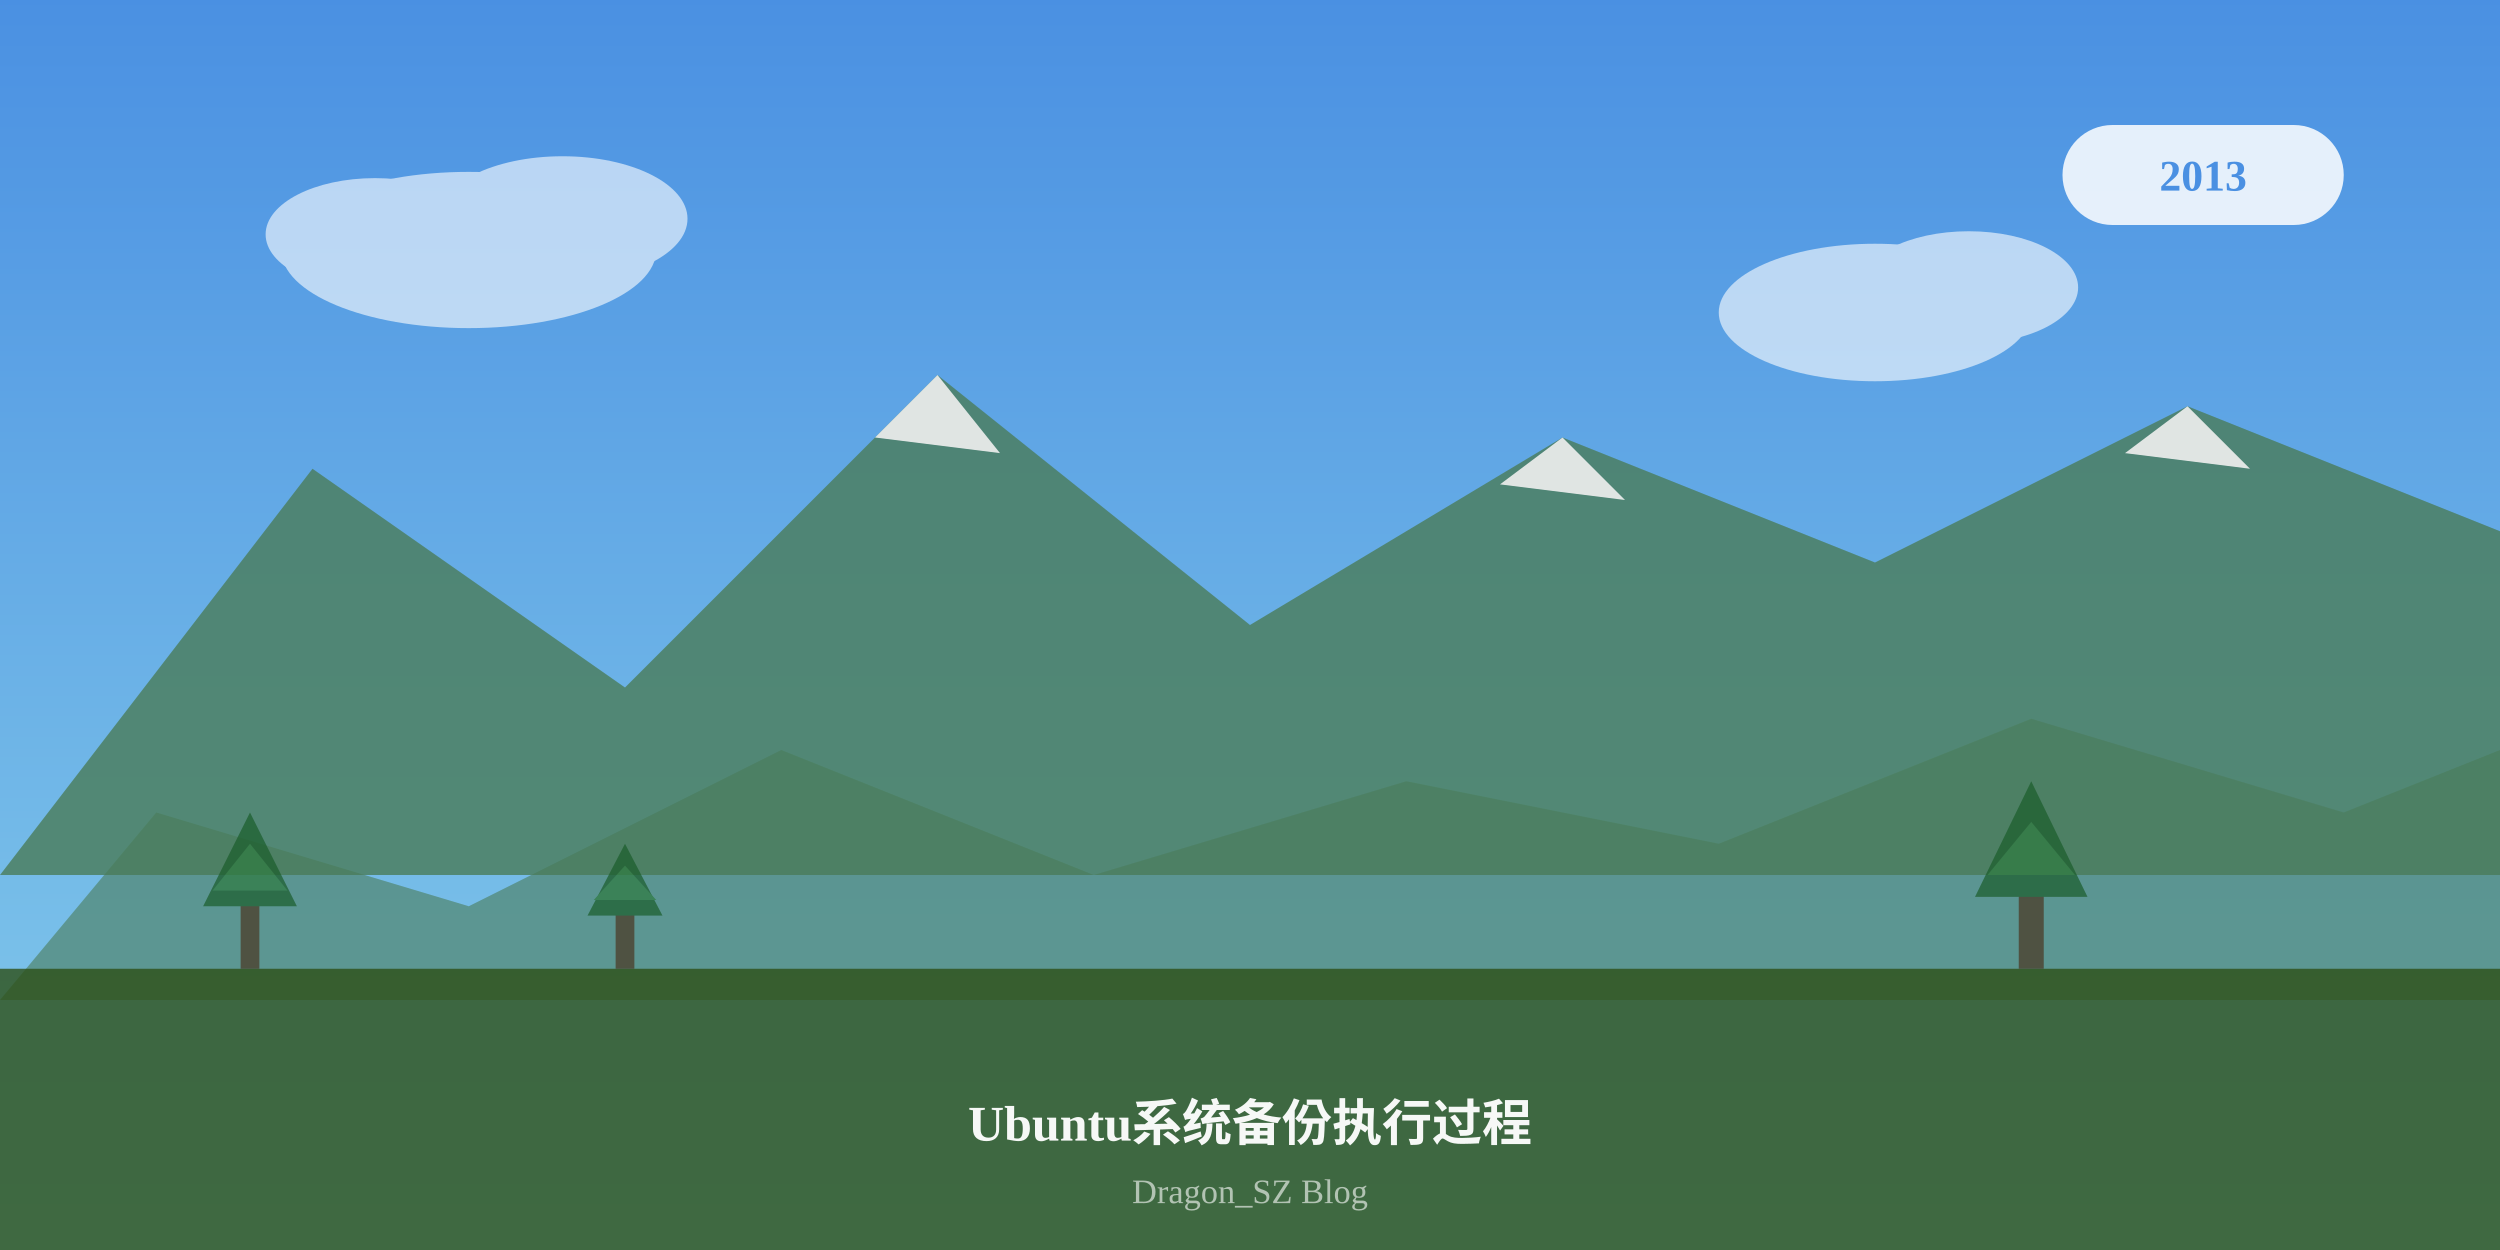
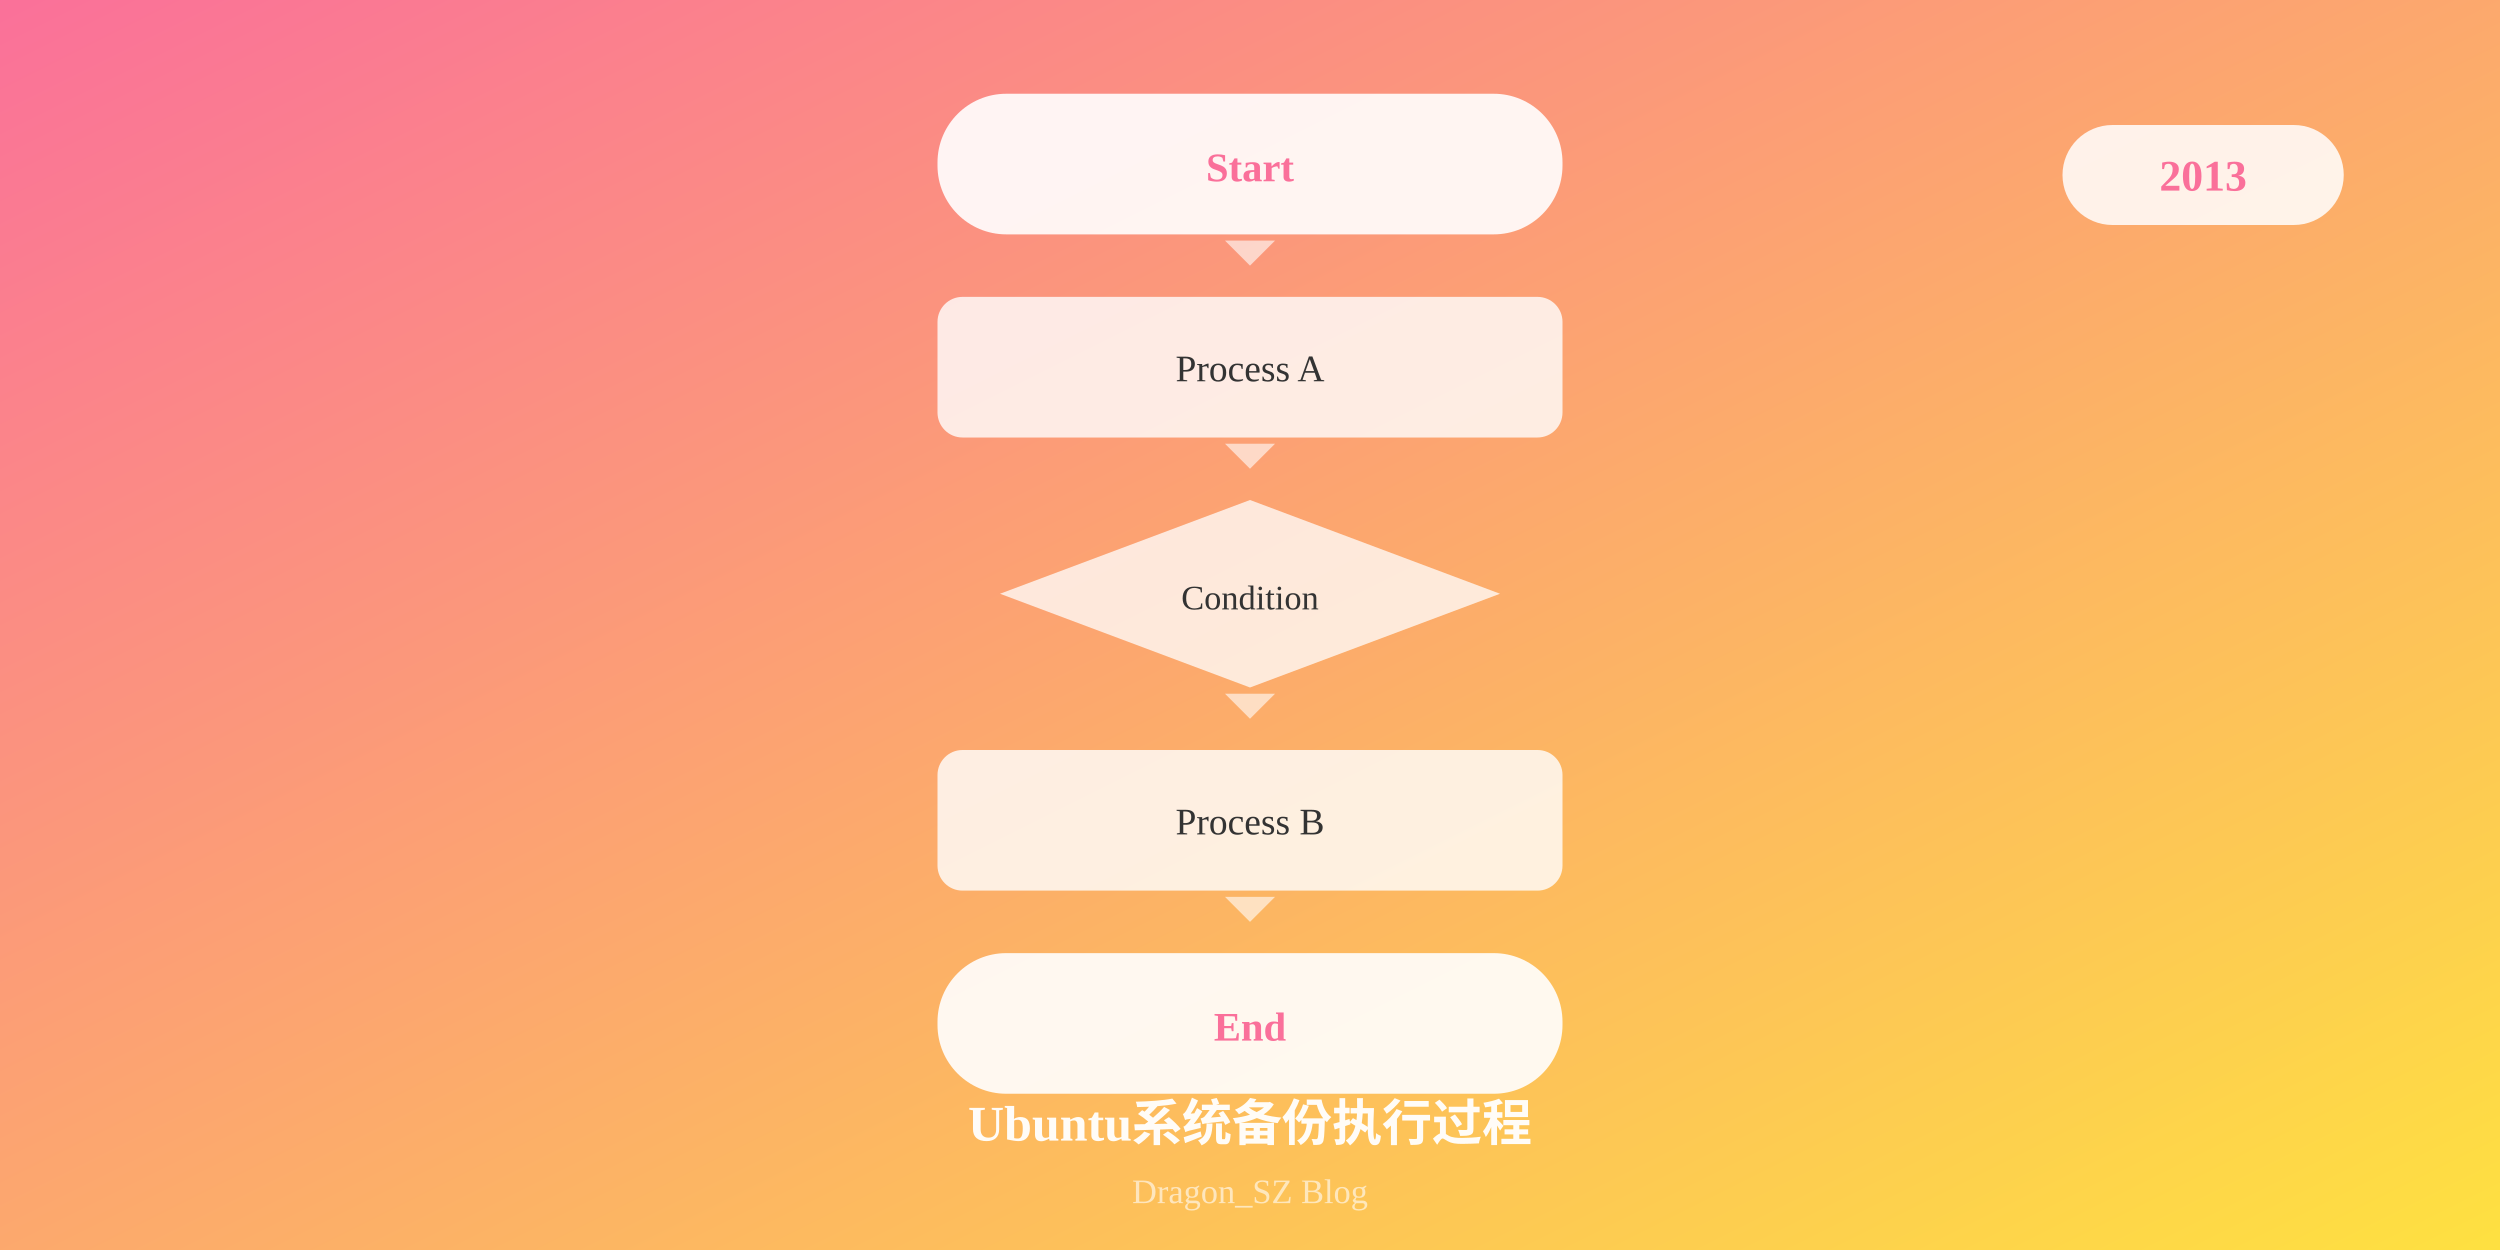
<svg xmlns="http://www.w3.org/2000/svg" viewBox="0 0 800 400" width="100%" height="100%">
  <defs>
-     <linearGradient id="sky" x1="0%" y1="0%" x2="0%" y2="100%">
-       <stop offset="0%" style="stop-color:#4a90e2;stop-opacity:1" />
-       <stop offset="100%" style="stop-color:#87ceeb;stop-opacity:1" />
+     <linearGradient id="bg" x1="0%" y1="0%" x2="100%" y2="100%">
+       <stop offset="0%" style="stop-color:#fa709a;stop-opacity:1" />
+       <stop offset="100%" style="stop-color:#fee140;stop-opacity:1" />
    </linearGradient>
  </defs>
-   <rect width="800" height="400" fill="url(#sky)" />
-   <g opacity="0.6">
-     <ellipse cx="150" cy="80" rx="60" ry="25" fill="white" />
-     <ellipse cx="180" cy="70" rx="40" ry="20" fill="white" />
-     <ellipse cx="120" cy="75" rx="35" ry="18" fill="white" />
-     <ellipse cx="600" cy="100" rx="50" ry="22" fill="white" />
-     <ellipse cx="630" cy="92" rx="35" ry="18" fill="white" />
-   </g>
-   <polygon points="0,280 100,150 200,220 300,120 400,200 500,140 600,180 700,130 800,170 800,280" fill="#4a7c59" opacity="0.8" />
-   <polygon points="280,140 300,120 320,145" fill="#f0f0f0" opacity="0.9" />
-   <polygon points="480,155 500,140 520,160" fill="#f0f0f0" opacity="0.9" />
-   <polygon points="680,145 700,130 720,150" fill="#f0f0f0" opacity="0.9" />
-   <polygon points="0,320 50,260 150,290 250,240 350,280 450,250 550,270 650,230 750,260 800,240 800,320" fill="#4a7c59" opacity="0.6" />
-   <rect x="0" y="310" width="800" height="90" fill="#2d5016" opacity="0.8" />
-   <g opacity="0.7">
-     <g transform="translate(80, 280)">
-       <rect x="-3" y="0" width="6" height="30" fill="#4a3520" />
-       <polygon points="0,-20 -15,10 15,10" fill="#1a5c2a" />
-       <polygon points="0,-10 -12,5 12,5" fill="#2d7a3e" />
-     </g>
-     <g transform="translate(200, 285)">
-       <rect x="-3" y="0" width="6" height="25" fill="#4a3520" />
-       <polygon points="0,-15 -12,8 12,8" fill="#1a5c2a" />
-       <polygon points="0,-8 -10,3 10,3" fill="#2d7a3e" />
-     </g>
-     <g transform="translate(650, 275)">
-       <rect x="-4" y="0" width="8" height="35" fill="#4a3520" />
-       <polygon points="0,-25 -18,12 18,12" fill="#1a5c2a" />
-       <polygon points="0,-12 -14,5 14,5" fill="#2d7a3e" />
-     </g>
+   <rect width="800" height="400" fill="url(#bg)" />
+   <g transform="translate(300, 30)">
+     <rect width="200" height="45" rx="22" fill="white" opacity="0.9" />
+     <text x="100" y="28" text-anchor="middle" font-size="13" font-weight="bold" fill="#fa709a">Start</text>
+     <polygon points="100,55 92,47 108,47" fill="white" opacity="0.6" />
+     <rect y="65" width="200" height="45" rx="8" fill="white" opacity="0.8" />
+     <text x="100" y="92" text-anchor="middle" font-size="12" fill="#333">Process A</text>
+     <polygon points="100,120 92,112 108,112" fill="white" opacity="0.6" />
+     <polygon points="100,130 180,160 100,190 20,160" fill="white" opacity="0.75" />
+     <text x="100" y="165" text-anchor="middle" font-size="11" fill="#333">Condition</text>
+     <polygon points="100,200 92,192 108,192" fill="white" opacity="0.6" />
+     <rect y="210" width="200" height="45" rx="8" fill="white" opacity="0.8" />
+     <text x="100" y="237" text-anchor="middle" font-size="12" fill="#333">Process B</text>
+     <polygon points="100,265 92,257 108,257" fill="white" opacity="0.6" />
+     <rect y="275" width="200" height="45" rx="22" fill="white" opacity="0.9" />
+     <text x="100" y="303" text-anchor="middle" font-size="13" font-weight="bold" fill="#fa709a">End</text>
  </g>
  <g transform="translate(660, 40)">
    <rect width="90" height="32" rx="16" fill="white" opacity="0.85" />
-     <text x="45" y="21" text-anchor="middle" font-size="14" font-weight="bold" fill="#4a90e2">2013</text>
+     <text x="45" y="21" text-anchor="middle" font-size="14" font-weight="bold" fill="#fa709a">2013</text>
  </g>
  <text x="400" y="365" text-anchor="middle" font-size="16" font-weight="bold" fill="white" opacity="0.95">Ubuntu系统备份执行过程</text>
  <text x="400" y="385" text-anchor="middle" font-size="11" fill="white" opacity="0.6">Dragon_SZ Blog</text>
</svg>
